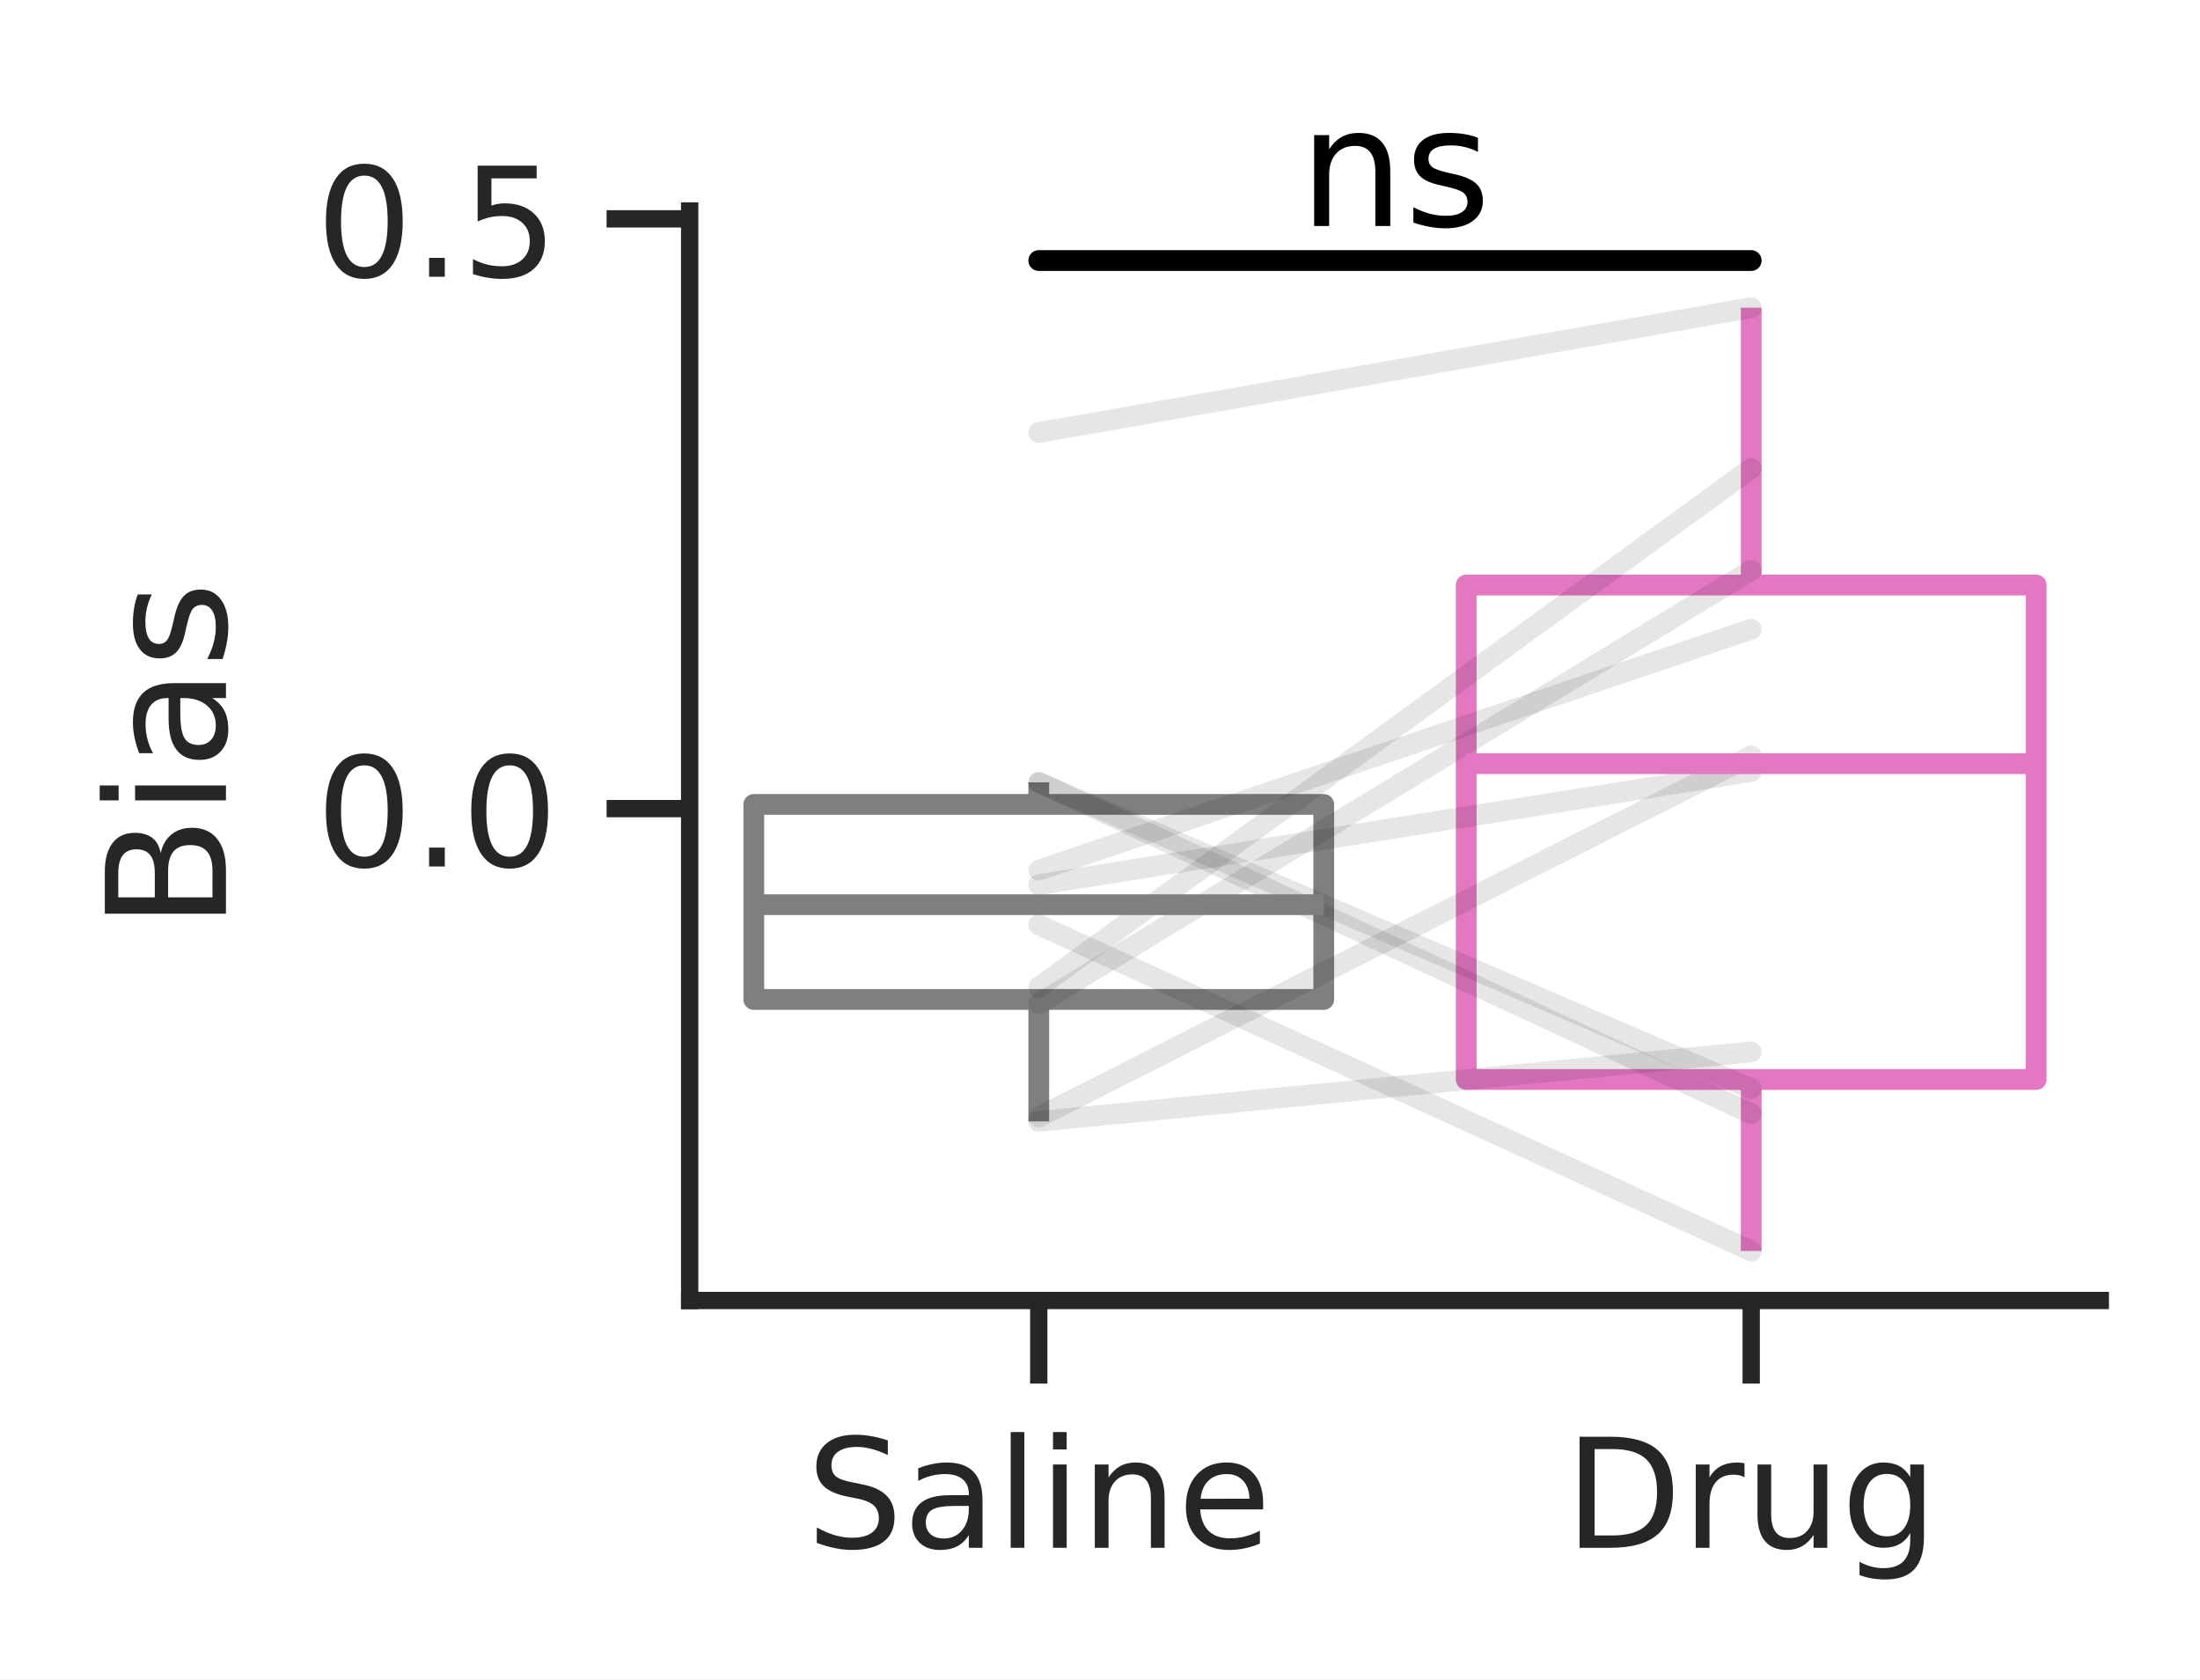
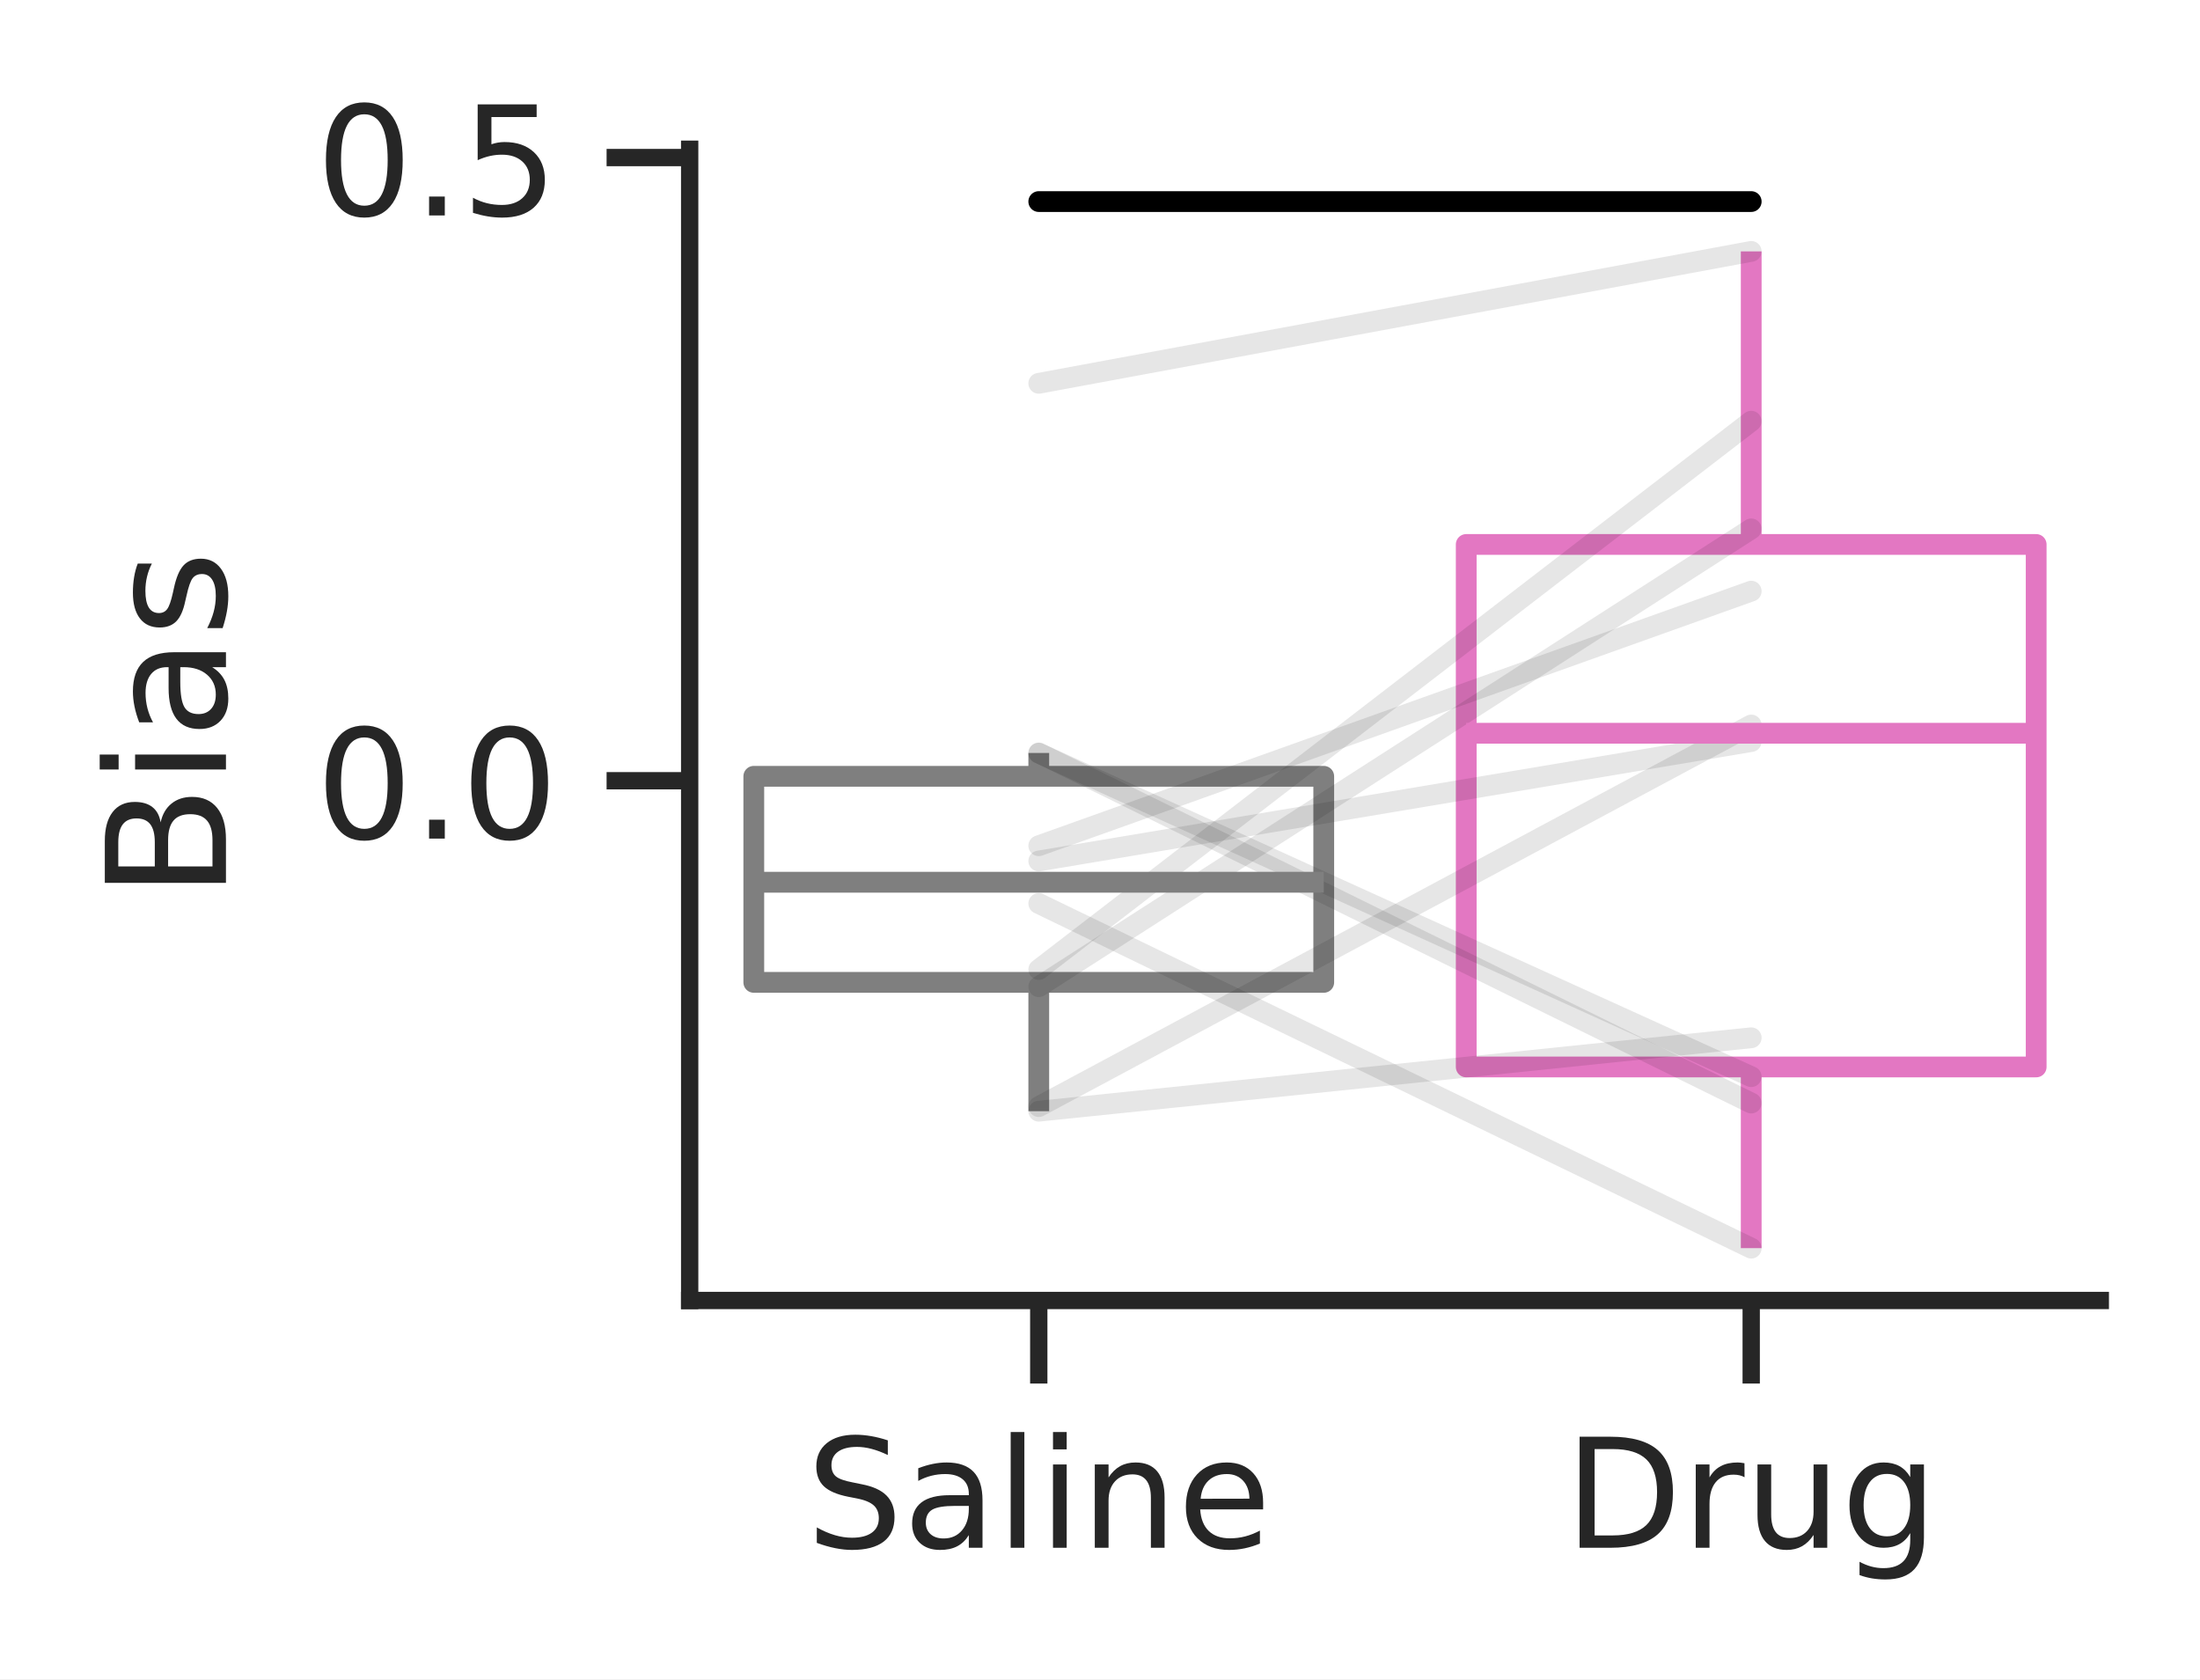
- <svg xmlns="http://www.w3.org/2000/svg" xmlns:xlink="http://www.w3.org/1999/xlink" width="158.88pt" height="121.261pt" viewBox="0 0 158.88 121.261" version="1.1">
+ <svg xmlns="http://www.w3.org/2000/svg" xmlns:xlink="http://www.w3.org/1999/xlink" width="158.88pt" height="121.26pt" viewBox="0 0 158.88 121.26" version="1.1">
  <defs>
    <style type="text/css">*{stroke-linejoin: round; stroke-linecap: butt}</style>
  </defs>
  <g id="figure_1">
    <g id="patch_1">
-       <path d="M 0 121.261  L 158.88 121.261  L 158.88 0  L 0 0  z " style="fill: #ffffff" />
+       <path d="M 0 121.26  L 158.88 121.26  L 158.88 -0  L 0 -0  z " style="fill: #ffffff" />
    </g>
    <g id="axes_1">
      <g id="patch_2">
-         <path d="M 49.807 93.915  L 151.68 93.915  L 151.68 15.238  L 49.807 15.238  z " style="fill: #ffffff" />
+         <path d="M 49.807 93.914  L 151.68 93.914  L 151.68 10.777  L 49.807 10.777  z " style="fill: #ffffff" />
      </g>
      <g id="matplotlib.axis_1">
        <g id="xtick_1">
          <g id="line2d_1">
            <defs>
-               <path id="md58ad260f0" d="M 0 0  L 0 6  " style="stroke: #262626; stroke-width: 1.25" />
+               <path id="mf29f705d5f" d="M 0 0  L 0 6  " style="stroke: #262626; stroke-width: 1.25" />
            </defs>
            <g>
-               <use xlink:href="#md58ad260f0" x="75.018" y="93.915" style="fill: #262626; stroke: #262626; stroke-width: 1.25" />
+               <use xlink:href="#mf29f705d5f" x="75.018" y="93.914" style="fill: #262626; stroke: #262626; stroke-width: 1.25" />
            </g>
          </g>
          <g id="text_1">
-             <g style="fill: #262626" transform="translate(58.23013 111.7733) scale(0.11 -0.11)">
+             <g style="fill: #262626" transform="translate(58.23013 111.7718) scale(0.11 -0.11)">
              <defs>
                <path id="DejaVuSans-53" d="M 3425 4513  L 3425 3897  Q 3066 4069 2747 4153  Q 2428 4238 2131 4238  Q 1616 4238 1336 4038  Q 1056 3838 1056 3469  Q 1056 3159 1242 3001  Q 1428 2844 1947 2747  L 2328 2669  Q 3034 2534 3370 2195  Q 3706 1856 3706 1288  Q 3706 609 3251 259  Q 2797 -91 1919 -91  Q 1588 -91 1214 -16  Q 841 59 441 206  L 441 856  Q 825 641 1194 531  Q 1563 422 1919 422  Q 2459 422 2753 634  Q 3047 847 3047 1241  Q 3047 1584 2836 1778  Q 2625 1972 2144 2069  L 1759 2144  Q 1053 2284 737 2584  Q 422 2884 422 3419  Q 422 4038 858 4394  Q 1294 4750 2059 4750  Q 2388 4750 2728 4690  Q 3069 4631 3425 4513  z " transform="scale(0.015625)" />
                <path id="DejaVuSans-61" d="M 2194 1759  Q 1497 1759 1228 1600  Q 959 1441 959 1056  Q 959 750 1161 570  Q 1363 391 1709 391  Q 2188 391 2477 730  Q 2766 1069 2766 1631  L 2766 1759  L 2194 1759  z M 3341 1997  L 3341 0  L 2766 0  L 2766 531  Q 2569 213 2275 61  Q 1981 -91 1556 -91  Q 1019 -91 701 211  Q 384 513 384 1019  Q 384 1609 779 1909  Q 1175 2209 1959 2209  L 2766 2209  L 2766 2266  Q 2766 2663 2505 2880  Q 2244 3097 1772 3097  Q 1472 3097 1187 3025  Q 903 2953 641 2809  L 641 3341  Q 956 3463 1253 3523  Q 1550 3584 1831 3584  Q 2591 3584 2966 3190  Q 3341 2797 3341 1997  z " transform="scale(0.015625)" />
                <path id="DejaVuSans-6c" d="M 603 4863  L 1178 4863  L 1178 0  L 603 0  L 603 4863  z " transform="scale(0.015625)" />
                <path id="DejaVuSans-69" d="M 603 3500  L 1178 3500  L 1178 0  L 603 0  L 603 3500  z M 603 4863  L 1178 4863  L 1178 4134  L 603 4134  L 603 4863  z " transform="scale(0.015625)" />
                <path id="DejaVuSans-6e" d="M 3513 2113  L 3513 0  L 2938 0  L 2938 2094  Q 2938 2591 2744 2837  Q 2550 3084 2163 3084  Q 1697 3084 1428 2787  Q 1159 2491 1159 1978  L 1159 0  L 581 0  L 581 3500  L 1159 3500  L 1159 2956  Q 1366 3272 1645 3428  Q 1925 3584 2291 3584  Q 2894 3584 3203 3211  Q 3513 2838 3513 2113  z " transform="scale(0.015625)" />
                <path id="DejaVuSans-65" d="M 3597 1894  L 3597 1613  L 953 1613  Q 991 1019 1311 708  Q 1631 397 2203 397  Q 2534 397 2845 478  Q 3156 559 3463 722  L 3463 178  Q 3153 47 2828 -22  Q 2503 -91 2169 -91  Q 1331 -91 842 396  Q 353 884 353 1716  Q 353 2575 817 3079  Q 1281 3584 2069 3584  Q 2775 3584 3186 3129  Q 3597 2675 3597 1894  z M 3022 2063  Q 3016 2534 2758 2815  Q 2500 3097 2075 3097  Q 1594 3097 1305 2825  Q 1016 2553 972 2059  L 3022 2063  z " transform="scale(0.015625)" />
              </defs>
              <use xlink:href="#DejaVuSans-53" />
              <use xlink:href="#DejaVuSans-61" transform="translate(63.47656 0)" />
              <use xlink:href="#DejaVuSans-6c" transform="translate(124.7559 0)" />
              <use xlink:href="#DejaVuSans-69" transform="translate(152.5391 0)" />
              <use xlink:href="#DejaVuSans-6e" transform="translate(180.3223 0)" />
              <use xlink:href="#DejaVuSans-65" transform="translate(243.7012 0)" />
            </g>
          </g>
        </g>
        <g id="xtick_2">
          <g id="line2d_2">
            <g>
-               <use xlink:href="#md58ad260f0" x="126.469" y="93.915" style="fill: #262626; stroke: #262626; stroke-width: 1.25" />
+               <use xlink:href="#mf29f705d5f" x="126.469" y="93.914" style="fill: #262626; stroke: #262626; stroke-width: 1.25" />
            </g>
          </g>
          <g id="text_2">
-             <g style="fill: #262626" transform="translate(112.9954 111.7733) scale(0.11 -0.11)">
+             <g style="fill: #262626" transform="translate(112.9954 111.7718) scale(0.11 -0.11)">
              <defs>
                <path id="DejaVuSans-44" d="M 1259 4147  L 1259 519  L 2022 519  Q 2988 519 3436 956  Q 3884 1394 3884 2338  Q 3884 3275 3436 3711  Q 2988 4147 2022 4147  L 1259 4147  z M 628 4666  L 1925 4666  Q 3281 4666 3915 4102  Q 4550 3538 4550 2338  Q 4550 1131 3912 565  Q 3275 0 1925 0  L 628 0  L 628 4666  z " transform="scale(0.015625)" />
                <path id="DejaVuSans-72" d="M 2631 2963  Q 2534 3019 2420 3045  Q 2306 3072 2169 3072  Q 1681 3072 1420 2755  Q 1159 2438 1159 1844  L 1159 0  L 581 0  L 581 3500  L 1159 3500  L 1159 2956  Q 1341 3275 1631 3429  Q 1922 3584 2338 3584  Q 2397 3584 2469 3576  Q 2541 3569 2628 3553  L 2631 2963  z " transform="scale(0.015625)" />
                <path id="DejaVuSans-75" d="M 544 1381  L 544 3500  L 1119 3500  L 1119 1403  Q 1119 906 1312 657  Q 1506 409 1894 409  Q 2359 409 2629 706  Q 2900 1003 2900 1516  L 2900 3500  L 3475 3500  L 3475 0  L 2900 0  L 2900 538  Q 2691 219 2414 64  Q 2138 -91 1772 -91  Q 1169 -91 856 284  Q 544 659 544 1381  z M 1991 3584  L 1991 3584  z " transform="scale(0.015625)" />
                <path id="DejaVuSans-67" d="M 2906 1791  Q 2906 2416 2648 2759  Q 2391 3103 1925 3103  Q 1463 3103 1205 2759  Q 947 2416 947 1791  Q 947 1169 1205 825  Q 1463 481 1925 481  Q 2391 481 2648 825  Q 2906 1169 2906 1791  z M 3481 434  Q 3481 -459 3084 -895  Q 2688 -1331 1869 -1331  Q 1566 -1331 1297 -1286  Q 1028 -1241 775 -1147  L 775 -588  Q 1028 -725 1275 -790  Q 1522 -856 1778 -856  Q 2344 -856 2625 -561  Q 2906 -266 2906 331  L 2906 616  Q 2728 306 2450 153  Q 2172 0 1784 0  Q 1141 0 747 490  Q 353 981 353 1791  Q 353 2603 747 3093  Q 1141 3584 1784 3584  Q 2172 3584 2450 3431  Q 2728 3278 2906 2969  L 2906 3500  L 3481 3500  L 3481 434  z " transform="scale(0.015625)" />
              </defs>
              <use xlink:href="#DejaVuSans-44" />
              <use xlink:href="#DejaVuSans-72" transform="translate(77.00195 0)" />
              <use xlink:href="#DejaVuSans-75" transform="translate(118.1152 0)" />
              <use xlink:href="#DejaVuSans-67" transform="translate(181.4941 0)" />
            </g>
          </g>
        </g>
      </g>
      <g id="matplotlib.axis_2">
        <g id="ytick_1">
          <g id="line2d_3">
            <defs>
-               <path id="m577c71f82e" d="M 0 0  L -6 0  " style="stroke: #262626; stroke-width: 1.25" />
+               <path id="ma8f9811295" d="M 0 0  L -6 0  " style="stroke: #262626; stroke-width: 1.25" />
            </defs>
            <g>
-               <use xlink:href="#m577c71f82e" x="49.807" y="58.394" style="fill: #262626; stroke: #262626; stroke-width: 1.25" />
+               <use xlink:href="#ma8f9811295" x="49.807" y="56.38" style="fill: #262626; stroke: #262626; stroke-width: 1.25" />
            </g>
          </g>
          <g id="text_3">
-             <g style="fill: #262626" transform="translate(22.81375 62.57319) scale(0.11 -0.11)">
+             <g style="fill: #262626" transform="translate(22.81375 60.5588) scale(0.11 -0.11)">
              <defs>
                <path id="DejaVuSans-30" d="M 2034 4250  Q 1547 4250 1301 3770  Q 1056 3291 1056 2328  Q 1056 1369 1301 889  Q 1547 409 2034 409  Q 2525 409 2770 889  Q 3016 1369 3016 2328  Q 3016 3291 2770 3770  Q 2525 4250 2034 4250  z M 2034 4750  Q 2819 4750 3233 4129  Q 3647 3509 3647 2328  Q 3647 1150 3233 529  Q 2819 -91 2034 -91  Q 1250 -91 836 529  Q 422 1150 422 2328  Q 422 3509 836 4129  Q 1250 4750 2034 4750  z " transform="scale(0.015625)" />
                <path id="DejaVuSans-2e" d="M 684 794  L 1344 794  L 1344 0  L 684 0  L 684 794  z " transform="scale(0.015625)" />
              </defs>
              <use xlink:href="#DejaVuSans-30" />
              <use xlink:href="#DejaVuSans-2e" transform="translate(63.62305 0)" />
              <use xlink:href="#DejaVuSans-30" transform="translate(95.41016 0)" />
            </g>
          </g>
        </g>
        <g id="ytick_2">
          <g id="line2d_4">
            <g>
-               <use xlink:href="#m577c71f82e" x="49.807" y="15.807" style="fill: #262626; stroke: #262626; stroke-width: 1.25" />
+               <use xlink:href="#ma8f9811295" x="49.807" y="11.379" style="fill: #262626; stroke: #262626; stroke-width: 1.25" />
            </g>
          </g>
          <g id="text_4">
-             <g style="fill: #262626" transform="translate(22.81375 19.98609) scale(0.11 -0.11)">
+             <g style="fill: #262626" transform="translate(22.81375 15.55828) scale(0.11 -0.11)">
              <defs>
                <path id="DejaVuSans-35" d="M 691 4666  L 3169 4666  L 3169 4134  L 1269 4134  L 1269 2991  Q 1406 3038 1543 3061  Q 1681 3084 1819 3084  Q 2600 3084 3056 2656  Q 3513 2228 3513 1497  Q 3513 744 3044 326  Q 2575 -91 1722 -91  Q 1428 -91 1123 -41  Q 819 9 494 109  L 494 744  Q 775 591 1075 516  Q 1375 441 1709 441  Q 2250 441 2565 725  Q 2881 1009 2881 1497  Q 2881 1984 2565 2268  Q 2250 2553 1709 2553  Q 1456 2553 1204 2497  Q 953 2441 691 2322  L 691 4666  z " transform="scale(0.015625)" />
              </defs>
              <use xlink:href="#DejaVuSans-30" />
              <use xlink:href="#DejaVuSans-2e" transform="translate(63.62305 0)" />
              <use xlink:href="#DejaVuSans-35" transform="translate(95.41016 0)" />
            </g>
          </g>
        </g>
        <g id="text_5">
-           <g style="fill: #262626" transform="translate(16.31812 67.16218) rotate(-90) scale(0.12 -0.12)">
+           <g style="fill: #262626" transform="translate(16.31812 64.93143) rotate(-90) scale(0.12 -0.12)">
            <defs>
              <path id="DejaVuSans-42" d="M 1259 2228  L 1259 519  L 2272 519  Q 2781 519 3026 730  Q 3272 941 3272 1375  Q 3272 1813 3026 2020  Q 2781 2228 2272 2228  L 1259 2228  z M 1259 4147  L 1259 2741  L 2194 2741  Q 2656 2741 2882 2914  Q 3109 3088 3109 3444  Q 3109 3797 2882 3972  Q 2656 4147 2194 4147  L 1259 4147  z M 628 4666  L 2241 4666  Q 2963 4666 3353 4366  Q 3744 4066 3744 3513  Q 3744 3084 3544 2831  Q 3344 2578 2956 2516  Q 3422 2416 3680 2098  Q 3938 1781 3938 1306  Q 3938 681 3513 340  Q 3088 0 2303 0  L 628 0  L 628 4666  z " transform="scale(0.015625)" />
              <path id="DejaVuSans-73" d="M 2834 3397  L 2834 2853  Q 2591 2978 2328 3040  Q 2066 3103 1784 3103  Q 1356 3103 1142 2972  Q 928 2841 928 2578  Q 928 2378 1081 2264  Q 1234 2150 1697 2047  L 1894 2003  Q 2506 1872 2764 1633  Q 3022 1394 3022 966  Q 3022 478 2636 193  Q 2250 -91 1575 -91  Q 1294 -91 989 -36  Q 684 19 347 128  L 347 722  Q 666 556 975 473  Q 1284 391 1588 391  Q 1994 391 2212 530  Q 2431 669 2431 922  Q 2431 1156 2273 1281  Q 2116 1406 1581 1522  L 1381 1569  Q 847 1681 609 1914  Q 372 2147 372 2553  Q 372 3047 722 3315  Q 1072 3584 1716 3584  Q 2034 3584 2315 3537  Q 2597 3491 2834 3397  z " transform="scale(0.015625)" />
            </defs>
            <use xlink:href="#DejaVuSans-42" />
            <use xlink:href="#DejaVuSans-69" transform="translate(68.60352 0)" />
            <use xlink:href="#DejaVuSans-61" transform="translate(96.38672 0)" />
            <use xlink:href="#DejaVuSans-73" transform="translate(157.666 0)" />
          </g>
        </g>
      </g>
      <g id="FillBetweenPolyCollection_1" />
      <g id="FillBetweenPolyCollection_2" />
      <g id="FillBetweenPolyCollection_3" />
      <g id="FillBetweenPolyCollection_4" />
      <g id="FillBetweenPolyCollection_5" />
      <g id="FillBetweenPolyCollection_6" />
      <g id="FillBetweenPolyCollection_7" />
      <g id="FillBetweenPolyCollection_8" />
      <g id="FillBetweenPolyCollection_9" />
      <g id="FillBetweenPolyCollection_10" />
      <g id="line2d_5">
-         <path d="M 54.438 72.176  L 95.598 72.176  L 95.598 58.092  L 54.438 58.092  L 54.438 72.176  " clip-path="url(#p9e3e7c40a0)" style="fill: none; stroke: #7f7f7f; stroke-width: 1.5; stroke-linecap: round" />
+         <path d="M 54.438 70.942  L 95.598 70.942  L 95.598 56.06  L 54.438 56.06  L 54.438 70.942  " clip-path="url(#p76a68cca0b)" style="fill: none; stroke: #7f7f7f; stroke-width: 1.5; stroke-linecap: round" />
      </g>
      <g id="line2d_6">
-         <path d="M 75.018 72.176  L 75.018 80.981  " clip-path="url(#p9e3e7c40a0)" style="fill: none; stroke: #7f7f7f; stroke-width: 1.5" />
+         <path d="M 75.018 70.942  L 75.018 80.246  " clip-path="url(#p76a68cca0b)" style="fill: none; stroke: #7f7f7f; stroke-width: 1.5" />
      </g>
      <g id="line2d_7">
-         <path d="M 75.018 58.092  L 75.018 56.496  " clip-path="url(#p9e3e7c40a0)" style="fill: none; stroke: #7f7f7f; stroke-width: 1.5" />
+         <path d="M 75.018 56.06  L 75.018 54.374  " clip-path="url(#p76a68cca0b)" style="fill: none; stroke: #7f7f7f; stroke-width: 1.5" />
      </g>
      <g id="line2d_8">
-         <path d="M 105.888 77.955  L 147.049 77.955  L 147.049 42.248  L 105.888 42.248  L 105.888 77.955  " clip-path="url(#p9e3e7c40a0)" style="fill: none; stroke: #e377c2; stroke-width: 1.5; stroke-linecap: round" />
+         <path d="M 105.888 77.049  L 147.049 77.049  L 147.049 39.319  L 105.888 39.319  L 105.888 77.049  " clip-path="url(#p76a68cca0b)" style="fill: none; stroke: #e377c2; stroke-width: 1.5; stroke-linecap: round" />
      </g>
      <g id="line2d_9">
-         <path d="M 126.469 77.955  L 126.469 90.339  " clip-path="url(#p9e3e7c40a0)" style="fill: none; stroke: #e377c2; stroke-width: 1.5" />
+         <path d="M 126.469 77.049  L 126.469 90.135  " clip-path="url(#p76a68cca0b)" style="fill: none; stroke: #e377c2; stroke-width: 1.5" />
      </g>
      <g id="line2d_10">
-         <path d="M 126.469 42.248  L 126.469 22.22  " clip-path="url(#p9e3e7c40a0)" style="fill: none; stroke: #e377c2; stroke-width: 1.5" />
+         <path d="M 126.469 39.319  L 126.469 18.155  " clip-path="url(#p76a68cca0b)" style="fill: none; stroke: #e377c2; stroke-width: 1.5" />
      </g>
      <g id="line2d_11">
-         <path d="M 75.018 31.236  L 126.469 22.22  " clip-path="url(#p9e3e7c40a0)" style="fill: none; stroke: #000000; stroke-opacity: 0.1; stroke-width: 1.5; stroke-linecap: round" />
+         <path d="M 75.018 27.682  L 126.469 18.155  " clip-path="url(#p76a68cca0b)" style="fill: none; stroke: #000000; stroke-opacity: 0.1; stroke-width: 1.5; stroke-linecap: round" />
      </g>
      <g id="line2d_12">
-         <path d="M 75.018 63.88  L 126.469 55.717  " clip-path="url(#p9e3e7c40a0)" style="fill: none; stroke: #000000; stroke-opacity: 0.1; stroke-width: 1.5; stroke-linecap: round" />
+         <path d="M 75.018 62.176  L 126.469 53.551  " clip-path="url(#p76a68cca0b)" style="fill: none; stroke: #000000; stroke-opacity: 0.1; stroke-width: 1.5; stroke-linecap: round" />
      </g>
      <g id="line2d_13">
-         <path d="M 75.018 56.509  L 126.469 78.619  " clip-path="url(#p9e3e7c40a0)" style="fill: none; stroke: #000000; stroke-opacity: 0.1; stroke-width: 1.5; stroke-linecap: round" />
+         <path d="M 75.018 54.388  L 126.469 77.751  " clip-path="url(#p76a68cca0b)" style="fill: none; stroke: #000000; stroke-opacity: 0.1; stroke-width: 1.5; stroke-linecap: round" />
      </g>
      <g id="line2d_14">
-         <path d="M 75.018 72.469  L 126.469 41.185  " clip-path="url(#p9e3e7c40a0)" style="fill: none; stroke: #000000; stroke-opacity: 0.1; stroke-width: 1.5; stroke-linecap: round" />
+         <path d="M 75.018 71.252  L 126.469 38.195  " clip-path="url(#p76a68cca0b)" style="fill: none; stroke: #000000; stroke-opacity: 0.1; stroke-width: 1.5; stroke-linecap: round" />
      </g>
      <g id="line2d_15">
-         <path d="M 75.018 66.785  L 126.469 90.339  " clip-path="url(#p9e3e7c40a0)" style="fill: none; stroke: #000000; stroke-opacity: 0.1; stroke-width: 1.5; stroke-linecap: round" />
+         <path d="M 75.018 65.246  L 126.469 90.135  " clip-path="url(#p76a68cca0b)" style="fill: none; stroke: #000000; stroke-opacity: 0.1; stroke-width: 1.5; stroke-linecap: round" />
      </g>
      <g id="line2d_16">
-         <path d="M 75.018 62.838  L 126.469 45.438  " clip-path="url(#p9e3e7c40a0)" style="fill: none; stroke: #000000; stroke-opacity: 0.1; stroke-width: 1.5; stroke-linecap: round" />
+         <path d="M 75.018 61.075  L 126.469 42.69  " clip-path="url(#p76a68cca0b)" style="fill: none; stroke: #000000; stroke-opacity: 0.1; stroke-width: 1.5; stroke-linecap: round" />
      </g>
      <g id="line2d_17">
-         <path d="M 75.018 80.665  L 126.469 54.586  " clip-path="url(#p9e3e7c40a0)" style="fill: none; stroke: #000000; stroke-opacity: 0.1; stroke-width: 1.5; stroke-linecap: round" />
+         <path d="M 75.018 79.913  L 126.469 52.356  " clip-path="url(#p76a68cca0b)" style="fill: none; stroke: #000000; stroke-opacity: 0.1; stroke-width: 1.5; stroke-linecap: round" />
      </g>
      <g id="line2d_18">
-         <path d="M 75.018 56.496  L 126.469 80.422  " clip-path="url(#p9e3e7c40a0)" style="fill: none; stroke: #000000; stroke-opacity: 0.1; stroke-width: 1.5; stroke-linecap: round" />
+         <path d="M 75.018 54.374  L 126.469 79.656  " clip-path="url(#p76a68cca0b)" style="fill: none; stroke: #000000; stroke-opacity: 0.1; stroke-width: 1.5; stroke-linecap: round" />
      </g>
      <g id="line2d_19">
-         <path d="M 75.018 80.981  L 126.469 75.962  " clip-path="url(#p9e3e7c40a0)" style="fill: none; stroke: #000000; stroke-opacity: 0.1; stroke-width: 1.5; stroke-linecap: round" />
+         <path d="M 75.018 80.246  L 126.469 74.943  " clip-path="url(#p76a68cca0b)" style="fill: none; stroke: #000000; stroke-opacity: 0.1; stroke-width: 1.5; stroke-linecap: round" />
      </g>
      <g id="line2d_20">
-         <path d="M 75.018 71.296  L 126.469 33.823  " clip-path="url(#p9e3e7c40a0)" style="fill: none; stroke: #000000; stroke-opacity: 0.1; stroke-width: 1.5; stroke-linecap: round" />
+         <path d="M 75.018 70.012  L 126.469 30.416  " clip-path="url(#p76a68cca0b)" style="fill: none; stroke: #000000; stroke-opacity: 0.1; stroke-width: 1.5; stroke-linecap: round" />
      </g>
      <g id="line2d_21">
-         <path d="M 75.018 18.814  L 126.469 18.814  " clip-path="url(#p9e3e7c40a0)" style="fill: none; stroke: #000000; stroke-width: 1.5; stroke-linecap: round" />
+         <path d="M 75.018 14.556  L 126.469 14.556  " clip-path="url(#p76a68cca0b)" style="fill: none; stroke: #000000; stroke-width: 1.5; stroke-linecap: round" />
      </g>
      <g id="line2d_22">
-         <path d="M 54.438 65.332  L 95.598 65.332  " clip-path="url(#p9e3e7c40a0)" style="fill: none; stroke: #7f7f7f; stroke-width: 1.5" />
+         <path d="M 54.438 63.711  L 95.598 63.711  " clip-path="url(#p76a68cca0b)" style="fill: none; stroke: #7f7f7f; stroke-width: 1.5" />
      </g>
      <g id="line2d_23">
-         <path d="M 105.888 55.151  L 147.049 55.151  " clip-path="url(#p9e3e7c40a0)" style="fill: none; stroke: #e377c2; stroke-width: 1.5" />
+         <path d="M 105.888 52.953  L 147.049 52.953  " clip-path="url(#p76a68cca0b)" style="fill: none; stroke: #e377c2; stroke-width: 1.5" />
      </g>
      <g id="patch_3">
-         <path d="M 49.807 93.915  L 49.807 15.238  " style="fill: none; stroke: #262626; stroke-width: 1.25; stroke-linejoin: miter; stroke-linecap: square" />
+         <path d="M 49.807 93.914  L 49.807 10.777  " style="fill: none; stroke: #262626; stroke-width: 1.25; stroke-linejoin: miter; stroke-linecap: square" />
      </g>
      <g id="patch_4">
-         <path d="M 49.807 93.915  L 151.68 93.915  " style="fill: none; stroke: #262626; stroke-width: 1.25; stroke-linejoin: miter; stroke-linecap: square" />
-       </g>
-       <g id="text_6">
-         <g transform="translate(93.81523 16.31812) scale(0.12 -0.12)">
-           <use xlink:href="#DejaVuSans-6e" />
-           <use xlink:href="#DejaVuSans-73" transform="translate(63.37891 0)" />
-         </g>
+         <path d="M 49.807 93.914  L 151.68 93.914  " style="fill: none; stroke: #262626; stroke-width: 1.25; stroke-linejoin: miter; stroke-linecap: square" />
      </g>
    </g>
  </g>
  <defs>
-     <clipPath id="p9e3e7c40a0">
-       <rect x="49.807" y="15.238" width="101.872" height="78.677" />
+     <clipPath id="p76a68cca0b">
+       <rect x="49.807" y="10.777" width="101.872" height="83.136" />
    </clipPath>
  </defs>
</svg>
